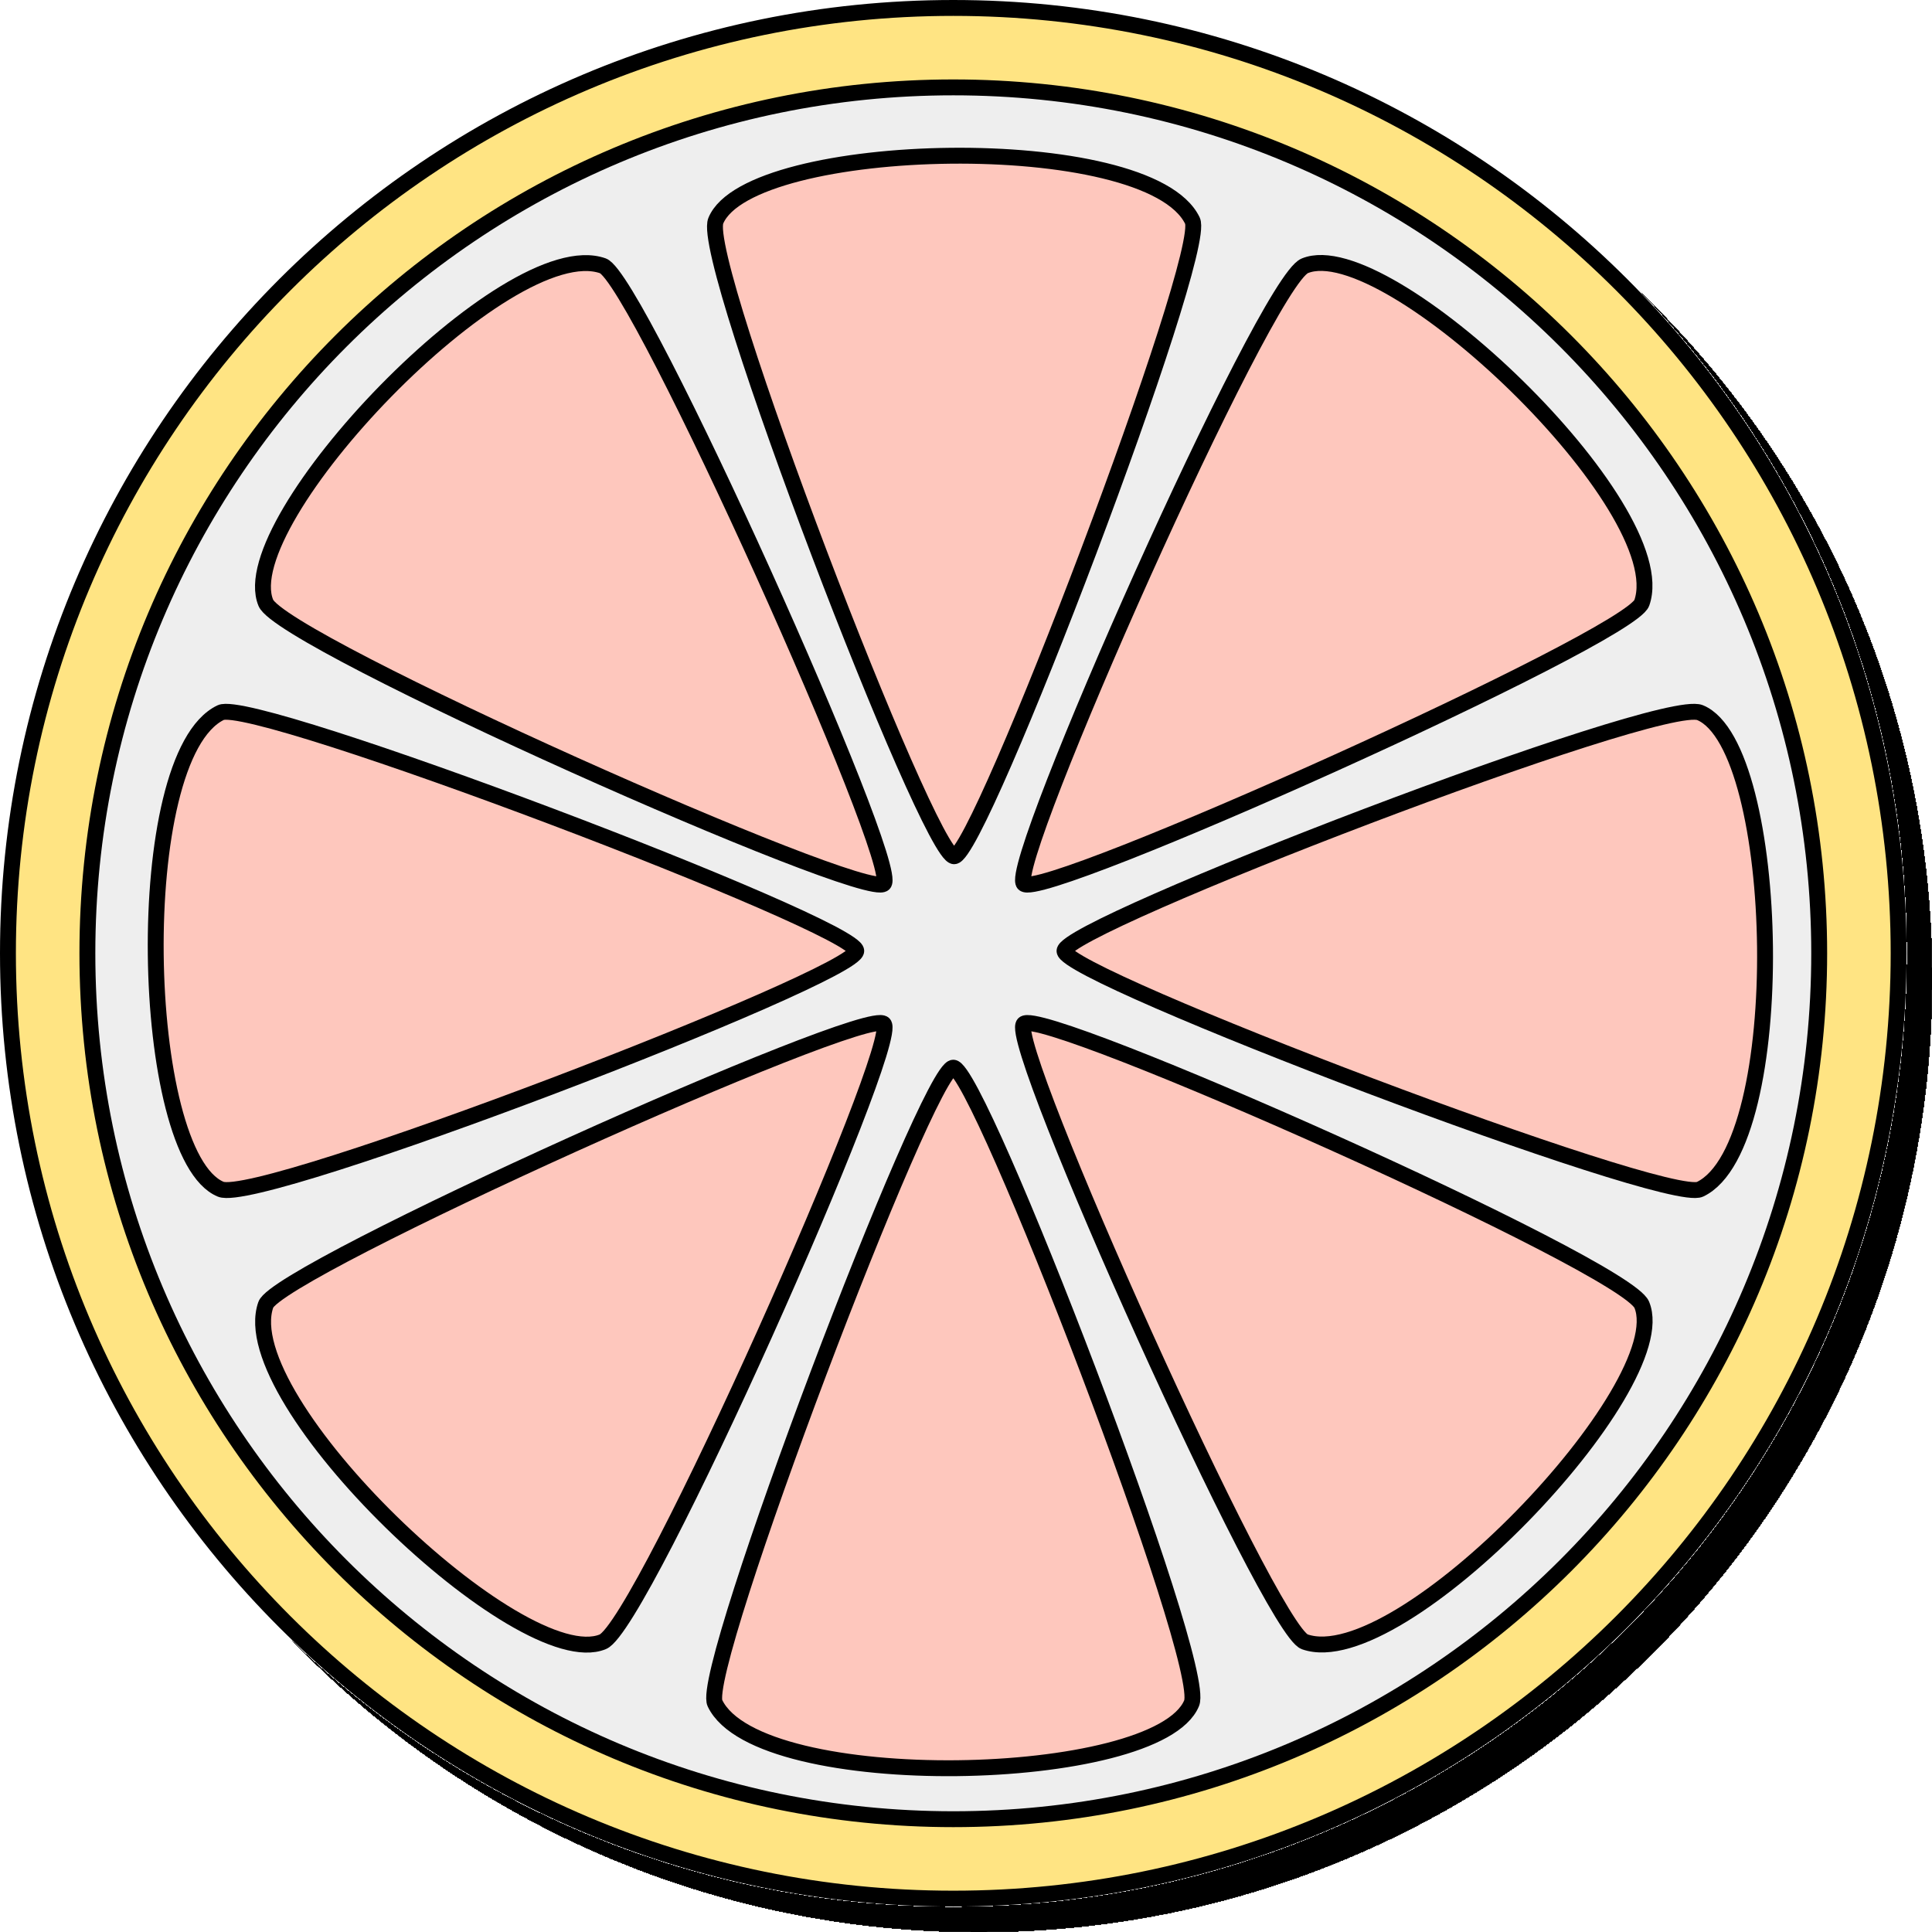
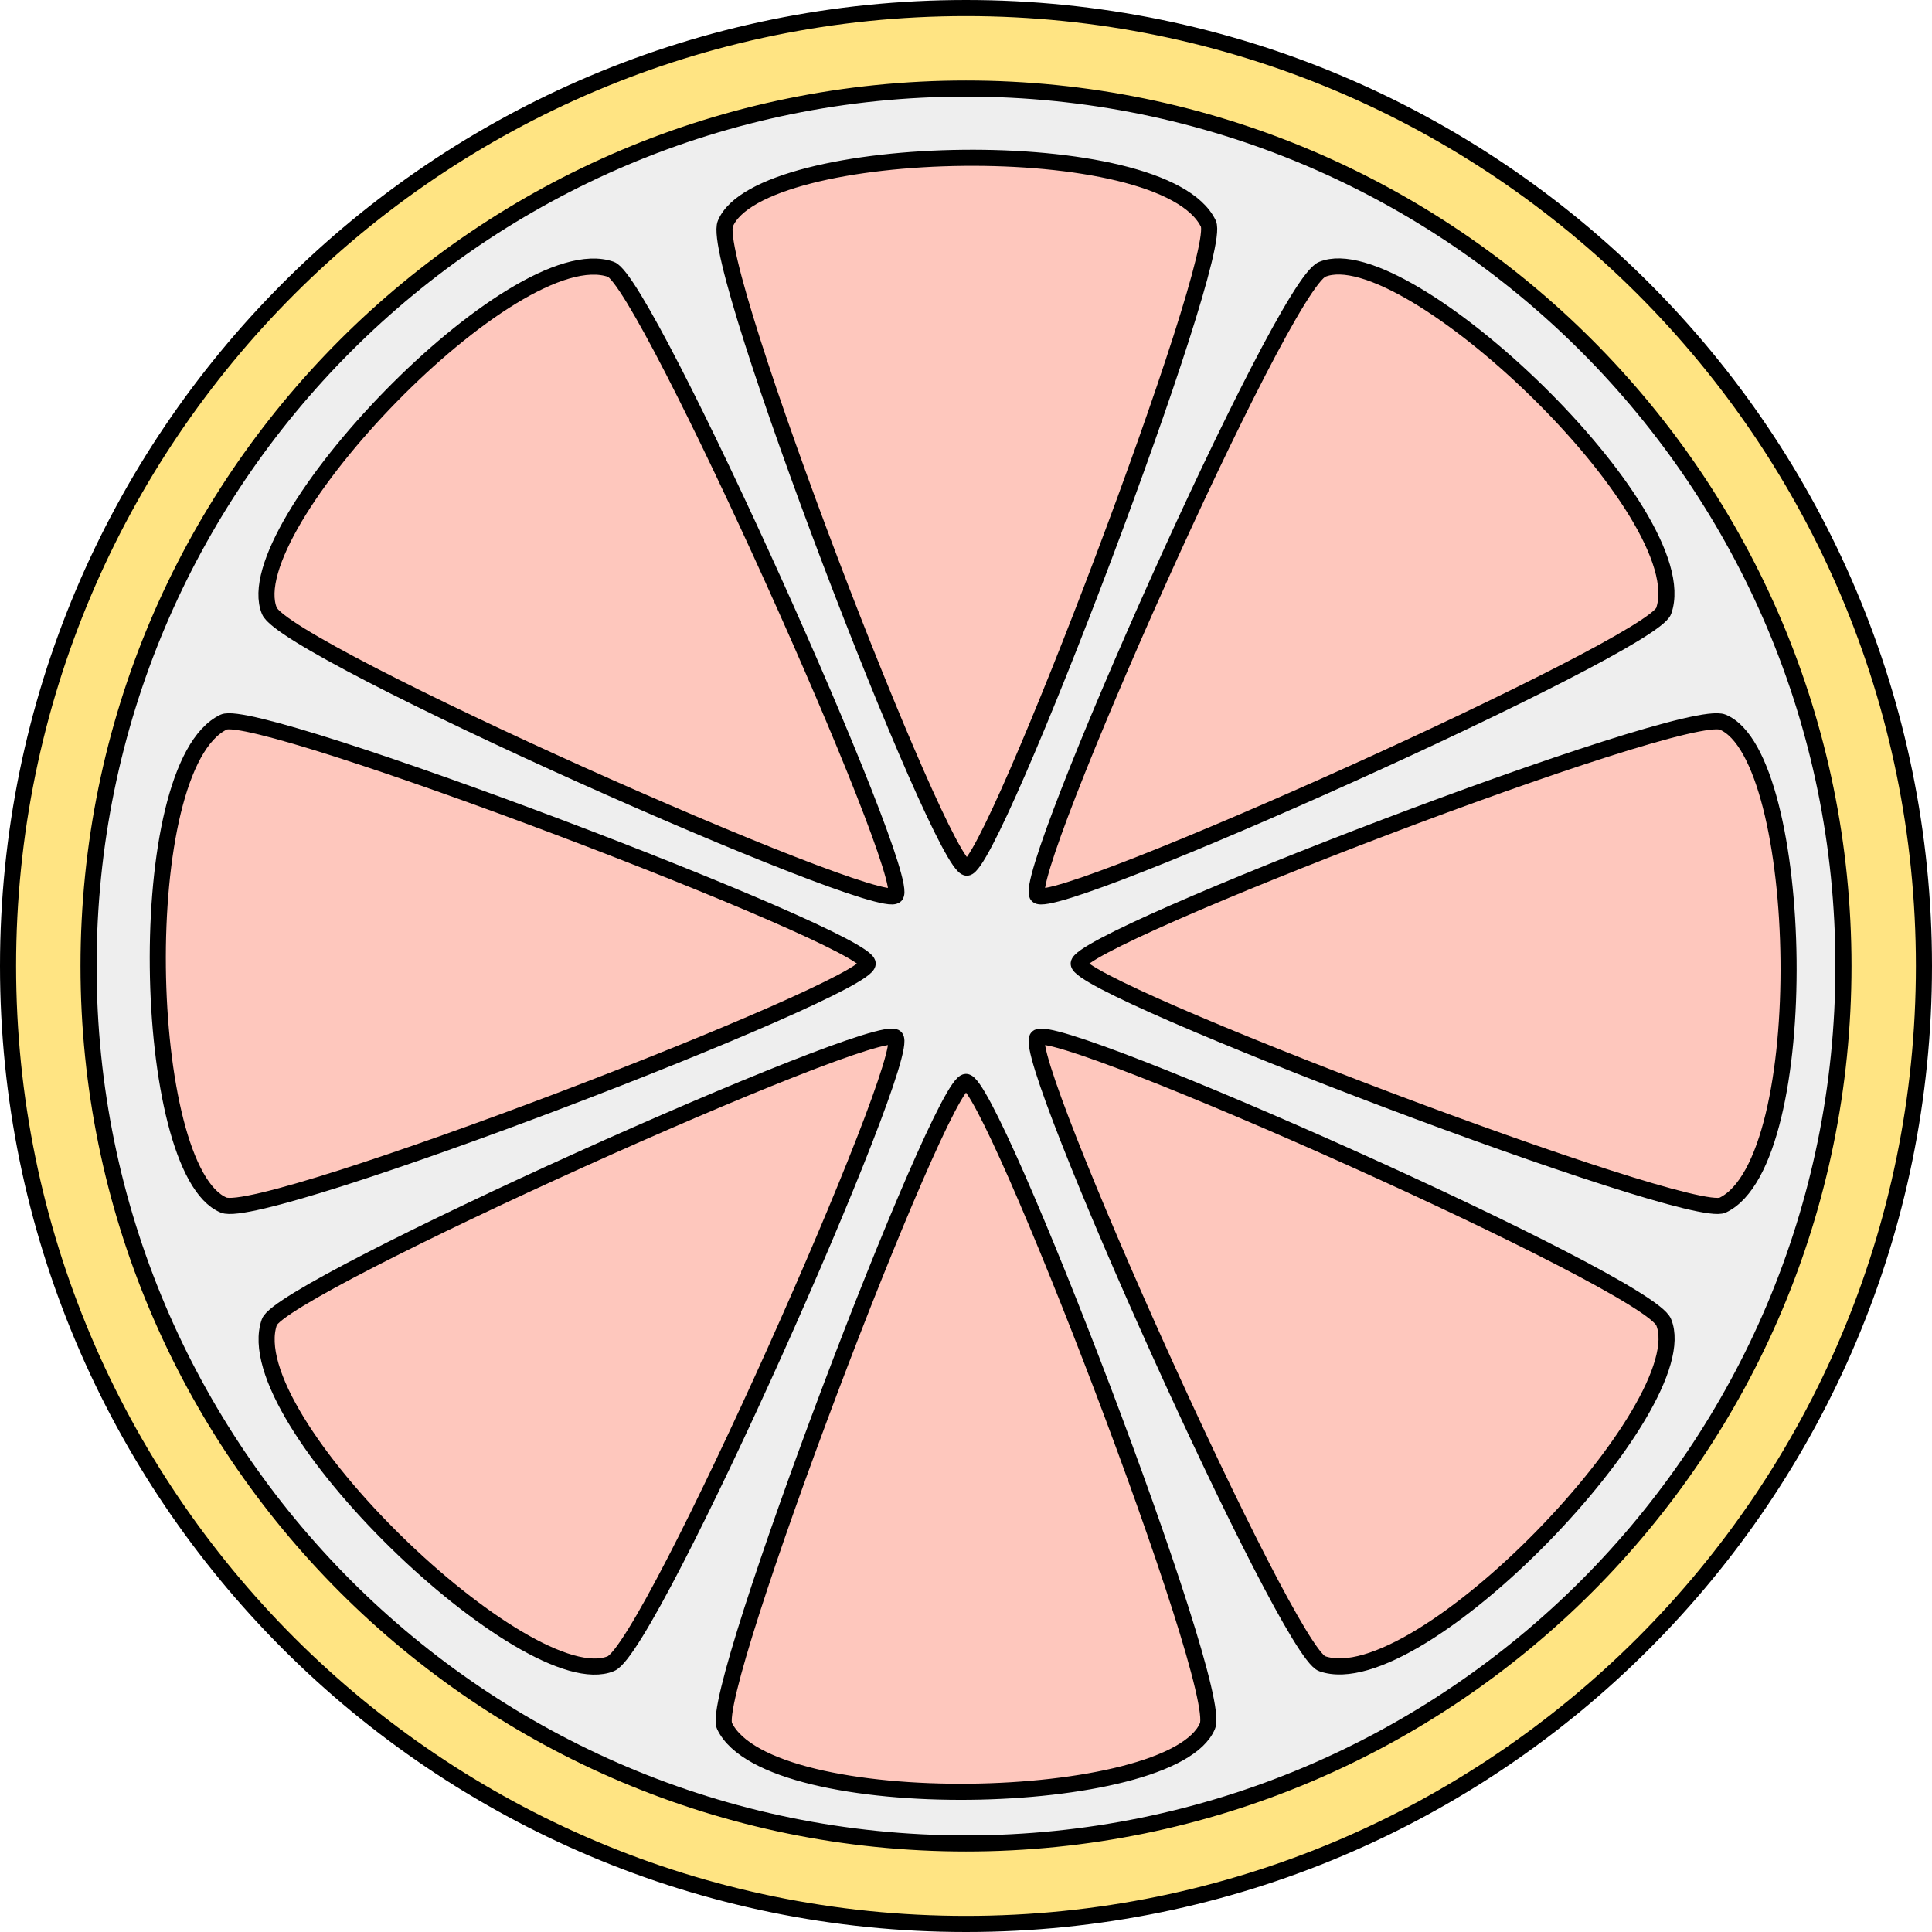
- <svg xmlns="http://www.w3.org/2000/svg" width="608" height="608" viewBox="0 0 608 608" fill="none">
+ <svg xmlns="http://www.w3.org/2000/svg" width="600" height="600" viewBox="0 0 600 600" fill="none">
  <style>
-     @keyframes rotate-grapefruit {
-       0% {transform: rotate(0deg);}
-       25% {transform: rotate(-90deg);}
-       50% {transform: rotate(-180deg);}
-       100% {transform: rotate(-360deg);}
-     }
+   @keyframes rotate-grapefruit {
+     0% {transform: rotate(0deg);}
+     25% {transform: rotate(-90deg);}
+     50% {transform: rotate(-180deg);}
+     100% {transform: rotate(-360deg);}
+   }

-     .fruit {
-       transform-box: fill-box;
-       transform-origin: center;
-       animation-duration: 4s;
-       animation-name: rotate-grapefruit;
-       animation-iteration-count: infinite;
-       animation-timing-function: linear;
-     }
-   </style>
-   <g id="grapefruit" filter="url(#filter0_d_307_37)">
+   .fruit {
+     transform-box: fill-box;
+     transform-origin: center;
+     animation-duration: 4s;
+     animation-name: rotate-grapefruit;
+     animation-iteration-count: infinite;
+     animation-timing-function: linear;
+   }
+ </style>
+   <g id="grapefruit">
    <circle id="Ellipse 41" cx="300" cy="300" r="297.5" fill="#FFE483" stroke="black" stroke-width="5" />
    <g id="fruit" class="fruit">
      <circle id="Ellipse 42" cx="300" cy="300" r="272.5" fill="#EEEEEE" stroke="black" stroke-width="5" />
      <g id="Vector">
        <path d="M224.997 536C219.968 525.5 291.995 336 299.997 336C307.999 336 380.171 523.5 374.997 536C364.328 561.779 238.769 564.75 224.997 536Z" fill="#FEC7BD" />
-         <path d="M410.599 516.675C399.618 512.806 316.552 327.878 322.211 322.22C327.869 316.562 511.484 398.112 516.665 410.609C527.349 436.381 440.666 527.266 410.599 516.675Z" fill="#FEC7BD" />
+         <path d="M410.599 516.675C399.618 512.806 316.552 327.878 322.211 322.22C327.869 316.562 511.484 398.112 516.665 410.609C527.349 436.382 440.666 527.266 410.599 516.675Z" fill="#FEC7BD" />
        <path d="M535 374.265C524.5 379.294 335 307.266 335 299.265C335 291.263 522.5 219.091 535 224.265C560.779 234.934 563.75 360.493 535 374.265Z" fill="#FEC7BD" />
        <path d="M516.674 189.723C512.806 200.704 327.878 283.77 322.22 278.111C316.562 272.453 398.111 88.838 410.608 83.657C436.381 72.973 527.266 159.656 516.674 189.723Z" fill="#FEC7BD" />
        <path d="M375.265 69.464C380.295 79.964 308.267 269.464 300.265 269.464C292.263 269.464 220.092 81.964 225.265 69.464C235.934 43.684 361.493 40.713 375.265 69.464Z" fill="#FEC7BD" />
        <path d="M189.723 83.647C200.704 87.515 283.77 272.443 278.111 278.102C272.453 283.76 88.838 202.21 83.657 189.713C72.973 163.94 159.656 73.056 189.723 83.647Z" fill="#FEC7BD" />
        <path d="M69.464 224.251C79.964 219.222 269.464 291.249 269.464 299.251C269.464 307.253 81.964 379.424 69.464 374.251C43.684 363.582 40.713 238.023 69.464 224.251Z" fill="#FEC7BD" />
        <path d="M83.648 410.599C87.516 399.618 272.444 316.552 278.102 322.211C283.76 327.869 202.211 511.484 189.714 516.665C163.941 527.349 73.056 440.666 83.648 410.599Z" fill="#FEC7BD" />
        <path d="M224.997 536C219.968 525.5 291.995 336 299.997 336C307.999 336 380.171 523.5 374.997 536C364.328 561.779 238.769 564.75 224.997 536Z" stroke="black" stroke-width="5" />
-         <path d="M410.599 516.675C399.618 512.806 316.552 327.878 322.211 322.22C327.869 316.562 511.484 398.112 516.665 410.609C527.349 436.381 440.666 527.266 410.599 516.675Z" stroke="black" stroke-width="5" />
+         <path d="M410.599 516.675C399.618 512.806 316.552 327.878 322.211 322.22C327.869 316.562 511.484 398.112 516.665 410.609C527.349 436.382 440.666 527.266 410.599 516.675Z" stroke="black" stroke-width="5" />
        <path d="M535 374.265C524.5 379.294 335 307.266 335 299.265C335 291.263 522.5 219.091 535 224.265C560.779 234.934 563.75 360.493 535 374.265Z" stroke="black" stroke-width="5" />
        <path d="M516.674 189.723C512.806 200.704 327.878 283.77 322.22 278.111C316.562 272.453 398.111 88.838 410.608 83.657C436.381 72.973 527.266 159.656 516.674 189.723Z" stroke="black" stroke-width="5" />
        <path d="M375.265 69.464C380.295 79.964 308.267 269.464 300.265 269.464C292.263 269.464 220.092 81.964 225.265 69.464C235.934 43.684 361.493 40.713 375.265 69.464Z" stroke="black" stroke-width="5" />
        <path d="M189.723 83.647C200.704 87.515 283.77 272.443 278.111 278.102C272.453 283.76 88.838 202.21 83.657 189.713C72.973 163.94 159.656 73.056 189.723 83.647Z" stroke="black" stroke-width="5" />
        <path d="M69.464 224.251C79.964 219.222 269.464 291.249 269.464 299.251C269.464 307.253 81.964 379.424 69.464 374.251C43.684 363.582 40.713 238.023 69.464 224.251Z" stroke="black" stroke-width="5" />
        <path d="M83.648 410.599C87.516 399.618 272.444 316.552 278.102 322.211C283.76 327.869 202.211 511.484 189.714 516.665C163.941 527.349 73.056 440.666 83.648 410.599Z" stroke="black" stroke-width="5" />
      </g>
    </g>
  </g>
-   <defs>
-     <filter id="filter0_d_307_37" x="0" y="0" width="608" height="608" filterUnits="userSpaceOnUse" color-interpolation-filters="sRGB">
-       <feFlood flood-opacity="0" result="BackgroundImageFix" />
-       <feColorMatrix in="SourceAlpha" type="matrix" values="0 0 0 0 0 0 0 0 0 0 0 0 0 0 0 0 0 0 127 0" result="hardAlpha" />
-       <feOffset dx="8" dy="8" />
-       <feComposite in2="hardAlpha" operator="out" />
-       <feColorMatrix type="matrix" values="0 0 0 0 0 0 0 0 0 0 0 0 0 0 0 0 0 0 1 0" />
-       <feBlend mode="normal" in2="BackgroundImageFix" result="effect1_dropShadow_307_37" />
-       <feBlend mode="normal" in="SourceGraphic" in2="effect1_dropShadow_307_37" result="shape" />
-     </filter>
-   </defs>
</svg>
